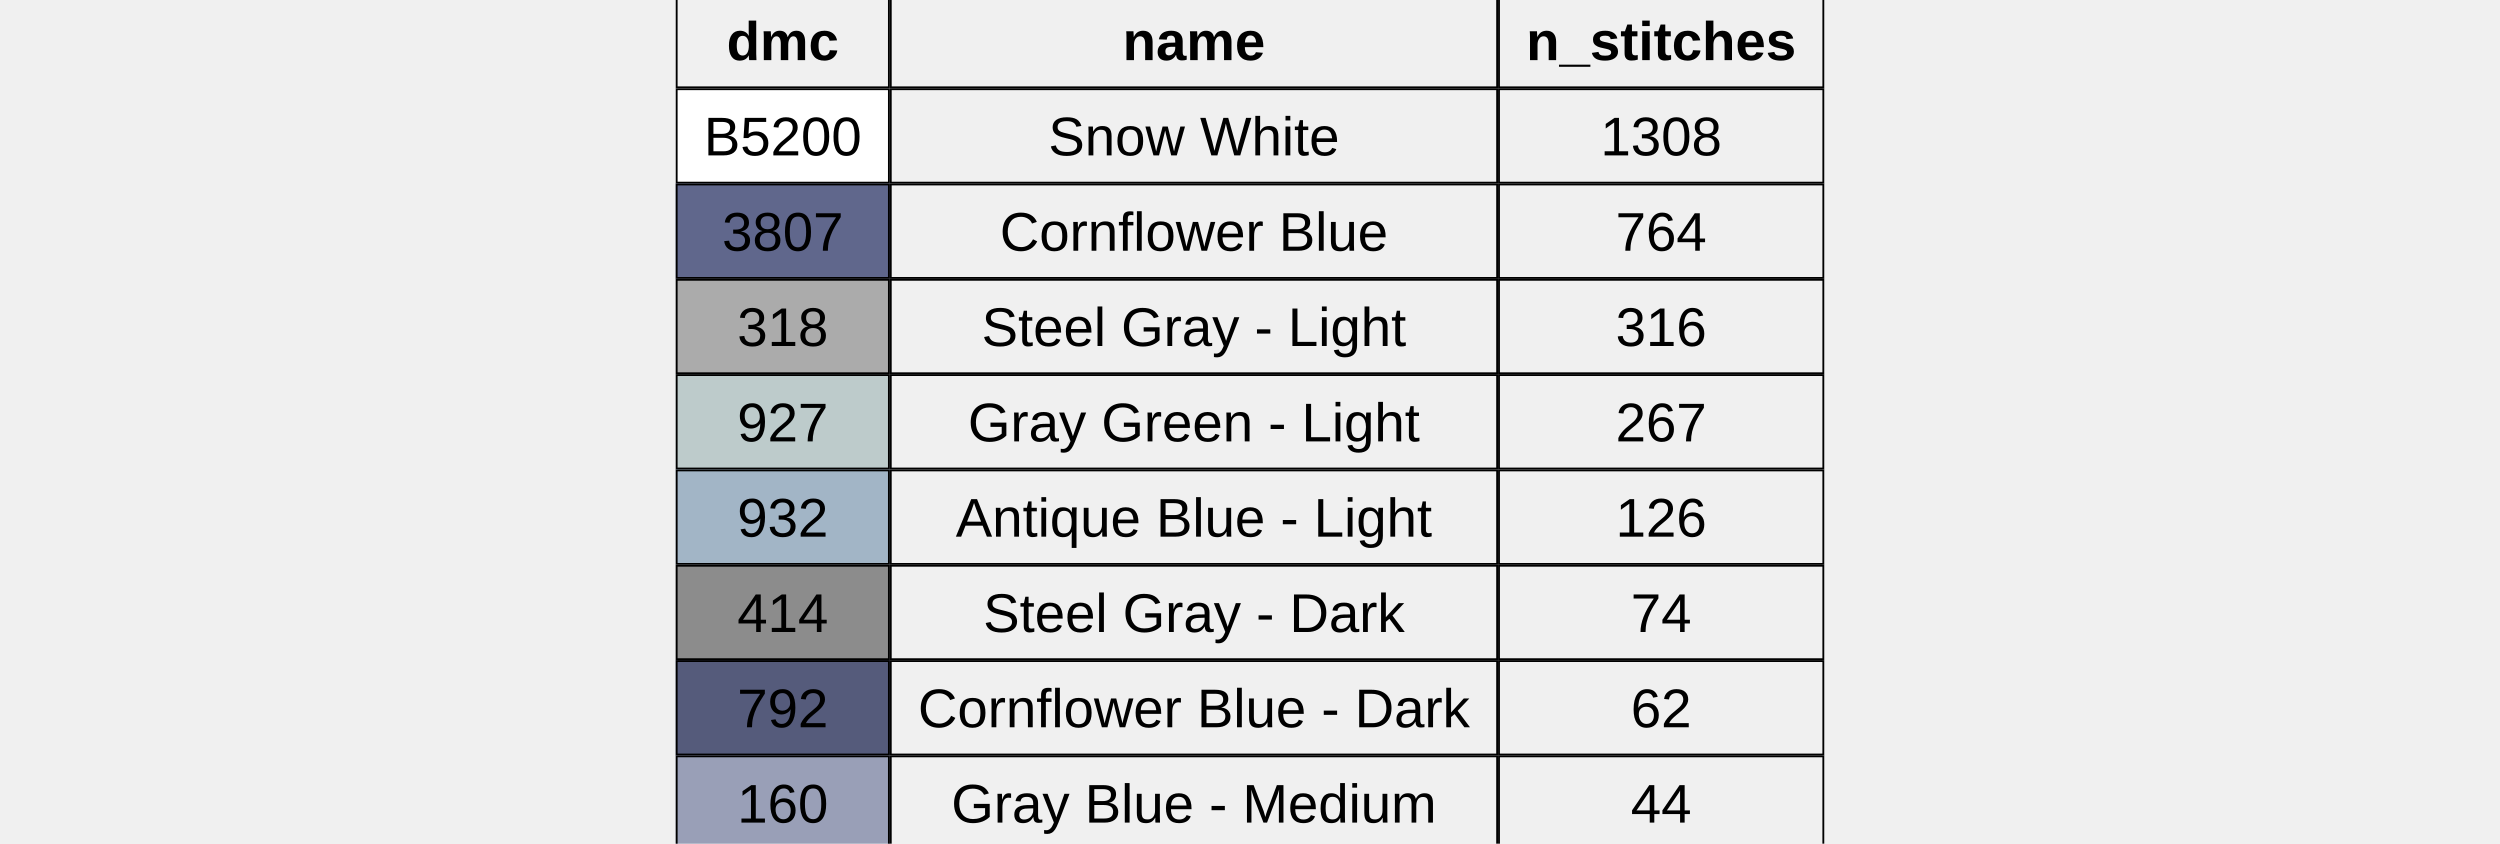
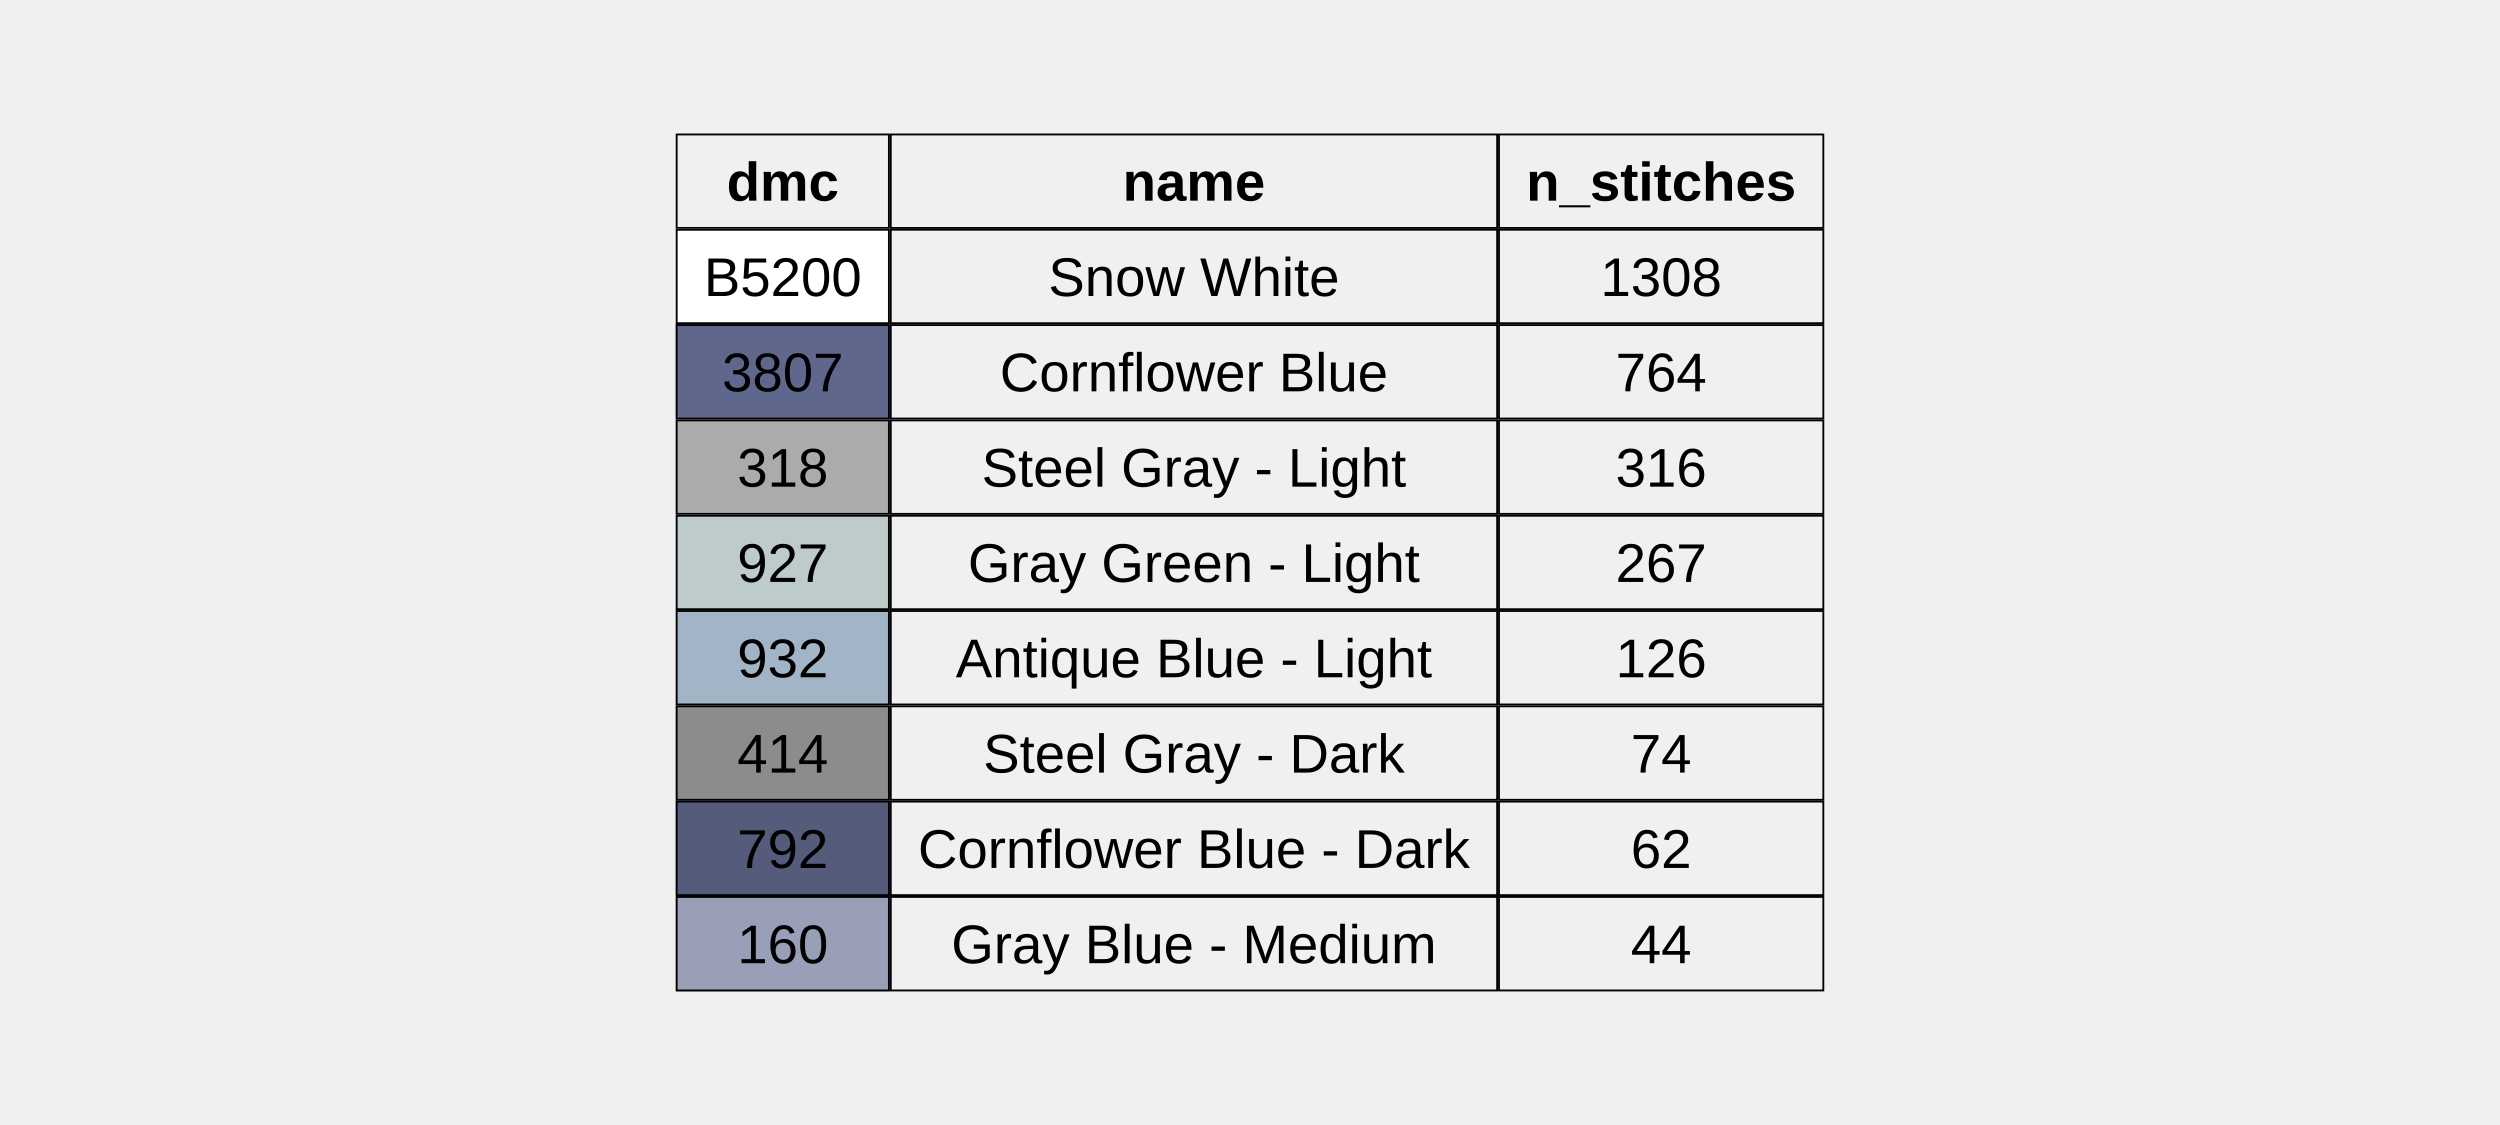
- <svg xmlns="http://www.w3.org/2000/svg" class="svglite" width="504.00pt" height="170.08pt" viewBox="0 0 504.00 170.08">
+ <svg xmlns="http://www.w3.org/2000/svg" class="svglite" width="504.00pt" height="226.77pt" viewBox="0 0 504.00 226.77">
  <defs>
    <style type="text/css">
    .svglite line, .svglite polyline, .svglite polygon, .svglite path, .svglite rect, .svglite circle {
      fill: none;
      stroke: #000000;
      stroke-linecap: round;
      stroke-linejoin: round;
      stroke-miterlimit: 10.00;
    }
    .svglite text {
      white-space: pre;
    }
  </style>
  </defs>
  <rect width="100%" height="100%" style="stroke: none; fill: none;" />
  <defs>
-     <clipPath id="cpMC4wMHw1MDQuMDB8MC4wMHwxNzAuMDg=">
-       <rect x="0.00" y="0.00" width="504.00" height="170.08" />
-     </clipPath>
-   </defs>
-   <g clip-path="url(#cpMC4wMHw1MDQuMDB8MC4wMHwxNzAuMDg=)">
- </g>
-   <defs>
-     <clipPath id="cpMTM2LjIzfDE3OS4zOXwwLjAwfDE3Ljc5">
-       <rect x="136.23" y="0.00" width="43.16" height="17.79" />
-     </clipPath>
-   </defs>
-   <g clip-path="url(#cpMTM2LjIzfDE3OS4zOXwwLjAwfDE3Ljc5)">
-     <rect x="136.23" y="-1.43" width="43.16" height="19.22" style="stroke-width: 0.75;" />
-   </g>
-   <g clip-path="url(#cpMC4wMHw1MDQuMDB8MC4wMHwxNzAuMDg=)">
- </g>
-   <defs>
-     <clipPath id="cpMTc5LjM5fDMwMi4wMXwwLjAwfDE3Ljc5">
-       <rect x="179.39" y="0.00" width="122.62" height="17.79" />
-     </clipPath>
-   </defs>
-   <g clip-path="url(#cpMTc5LjM5fDMwMi4wMXwwLjAwfDE3Ljc5)">
-     <rect x="179.39" y="-1.43" width="122.62" height="19.22" style="stroke-width: 0.75;" />
-   </g>
-   <g clip-path="url(#cpMC4wMHw1MDQuMDB8MC4wMHwxNzAuMDg=)">
- </g>
-   <defs>
-     <clipPath id="cpMzAyLjAxfDM2Ny43N3wwLjAwfDE3Ljc5">
-       <rect x="302.01" y="0.00" width="65.76" height="17.79" />
-     </clipPath>
-   </defs>
-   <g clip-path="url(#cpMzAyLjAxfDM2Ny43N3wwLjAwfDE3Ljc5)">
-     <rect x="302.01" y="-1.43" width="65.76" height="19.22" style="stroke-width: 0.75;" />
-   </g>
-   <g clip-path="url(#cpMC4wMHw1MDQuMDB8MC4wMHwxNzAuMDg=)">
- </g>
-   <defs>
-     <clipPath id="cpMTM2LjIzfDE3OS4zOXwxNy43OXwzNy4wMA==">
-       <rect x="136.23" y="17.79" width="43.16" height="19.22" />
-     </clipPath>
-   </defs>
-   <g clip-path="url(#cpMTM2LjIzfDE3OS4zOXwxNy43OXwzNy4wMA==)">
-     <rect x="136.23" y="17.79" width="43.16" height="19.22" style="stroke-width: 0.75; fill: #FFFFFF;" />
-   </g>
-   <g clip-path="url(#cpMC4wMHw1MDQuMDB8MC4wMHwxNzAuMDg=)">
- </g>
-   <defs>
-     <clipPath id="cpMTM2LjIzfDE3OS4zOXwzNy4wMHw1Ni4yMg==">
-       <rect x="136.23" y="37.00" width="43.16" height="19.22" />
-     </clipPath>
-   </defs>
-   <g clip-path="url(#cpMTM2LjIzfDE3OS4zOXwzNy4wMHw1Ni4yMg==)">
-     <rect x="136.23" y="37.00" width="43.16" height="19.22" style="stroke-width: 0.75; fill: #60678C;" />
-   </g>
-   <g clip-path="url(#cpMC4wMHw1MDQuMDB8MC4wMHwxNzAuMDg=)">
- </g>
-   <defs>
-     <clipPath id="cpMTM2LjIzfDE3OS4zOXw1Ni4yMnw3NS40Mw==">
-       <rect x="136.23" y="56.22" width="43.16" height="19.22" />
-     </clipPath>
-   </defs>
-   <g clip-path="url(#cpMTM2LjIzfDE3OS4zOXw1Ni4yMnw3NS40Mw==)">
-     <rect x="136.23" y="56.22" width="43.16" height="19.22" style="stroke-width: 0.75; fill: #ABABAB;" />
-   </g>
-   <g clip-path="url(#cpMC4wMHw1MDQuMDB8MC4wMHwxNzAuMDg=)">
- </g>
-   <defs>
-     <clipPath id="cpMTM2LjIzfDE3OS4zOXw3NS40M3w5NC42NQ==">
-       <rect x="136.23" y="75.43" width="43.16" height="19.22" />
-     </clipPath>
-   </defs>
-   <g clip-path="url(#cpMTM2LjIzfDE3OS4zOXw3NS40M3w5NC42NQ==)">
-     <rect x="136.23" y="75.43" width="43.16" height="19.22" style="stroke-width: 0.75; fill: #BDCBCB;" />
-   </g>
-   <g clip-path="url(#cpMC4wMHw1MDQuMDB8MC4wMHwxNzAuMDg=)">
- </g>
-   <defs>
-     <clipPath id="cpMTM2LjIzfDE3OS4zOXw5NC42NXwxMTMuODY=">
-       <rect x="136.23" y="94.65" width="43.16" height="19.22" />
-     </clipPath>
-   </defs>
-   <g clip-path="url(#cpMTM2LjIzfDE3OS4zOXw5NC42NXwxMTMuODY=)">
-     <rect x="136.23" y="94.65" width="43.16" height="19.22" style="stroke-width: 0.75; fill: #A2B5C6;" />
-   </g>
-   <g clip-path="url(#cpMC4wMHw1MDQuMDB8MC4wMHwxNzAuMDg=)">
- </g>
-   <defs>
-     <clipPath id="cpMTM2LjIzfDE3OS4zOXwxMTMuODZ8MTMzLjA4">
-       <rect x="136.23" y="113.86" width="43.16" height="19.22" />
-     </clipPath>
-   </defs>
-   <g clip-path="url(#cpMTM2LjIzfDE3OS4zOXwxMTMuODZ8MTMzLjA4)">
-     <rect x="136.23" y="113.86" width="43.16" height="19.22" style="stroke-width: 0.75; fill: #8C8C8C;" />
-   </g>
-   <g clip-path="url(#cpMC4wMHw1MDQuMDB8MC4wMHwxNzAuMDg=)">
- </g>
-   <defs>
-     <clipPath id="cpMTM2LjIzfDE3OS4zOXwxMzMuMDh8MTUyLjI5">
-       <rect x="136.23" y="133.08" width="43.16" height="19.22" />
-     </clipPath>
-   </defs>
-   <g clip-path="url(#cpMTM2LjIzfDE3OS4zOXwxMzMuMDh8MTUyLjI5)">
-     <rect x="136.23" y="133.08" width="43.16" height="19.22" style="stroke-width: 0.75; fill: #555B7B;" />
-   </g>
-   <g clip-path="url(#cpMC4wMHw1MDQuMDB8MC4wMHwxNzAuMDg=)">
- </g>
-   <defs>
-     <clipPath id="cpMTM2LjIzfDE3OS4zOXwxNTIuMjl8MTcwLjA4">
-       <rect x="136.23" y="152.29" width="43.16" height="17.79" />
-     </clipPath>
-   </defs>
-   <g clip-path="url(#cpMTM2LjIzfDE3OS4zOXwxNTIuMjl8MTcwLjA4)">
-     <rect x="136.23" y="152.29" width="43.16" height="19.22" style="stroke-width: 0.75; fill: #999FB7;" />
-   </g>
-   <g clip-path="url(#cpMC4wMHw1MDQuMDB8MC4wMHwxNzAuMDg=)">
- </g>
-   <defs>
-     <clipPath id="cpMTc5LjM5fDMwMi4wMXwxNy43OXwzNy4wMA==">
-       <rect x="179.39" y="17.79" width="122.62" height="19.22" />
-     </clipPath>
-   </defs>
-   <g clip-path="url(#cpMTc5LjM5fDMwMi4wMXwxNy43OXwzNy4wMA==)">
-     <rect x="179.39" y="17.79" width="122.62" height="19.22" style="stroke-width: 0.75;" />
-   </g>
-   <g clip-path="url(#cpMC4wMHw1MDQuMDB8MC4wMHwxNzAuMDg=)">
- </g>
-   <defs>
-     <clipPath id="cpMTc5LjM5fDMwMi4wMXwzNy4wMHw1Ni4yMg==">
-       <rect x="179.39" y="37.00" width="122.62" height="19.22" />
-     </clipPath>
-   </defs>
-   <g clip-path="url(#cpMTc5LjM5fDMwMi4wMXwzNy4wMHw1Ni4yMg==)">
-     <rect x="179.39" y="37.00" width="122.62" height="19.22" style="stroke-width: 0.75;" />
-   </g>
-   <g clip-path="url(#cpMC4wMHw1MDQuMDB8MC4wMHwxNzAuMDg=)">
- </g>
-   <defs>
-     <clipPath id="cpMTc5LjM5fDMwMi4wMXw1Ni4yMnw3NS40Mw==">
-       <rect x="179.39" y="56.22" width="122.62" height="19.22" />
-     </clipPath>
-   </defs>
-   <g clip-path="url(#cpMTc5LjM5fDMwMi4wMXw1Ni4yMnw3NS40Mw==)">
-     <rect x="179.39" y="56.22" width="122.62" height="19.22" style="stroke-width: 0.75;" />
-   </g>
-   <g clip-path="url(#cpMC4wMHw1MDQuMDB8MC4wMHwxNzAuMDg=)">
- </g>
-   <defs>
-     <clipPath id="cpMTc5LjM5fDMwMi4wMXw3NS40M3w5NC42NQ==">
-       <rect x="179.39" y="75.43" width="122.62" height="19.22" />
-     </clipPath>
-   </defs>
-   <g clip-path="url(#cpMTc5LjM5fDMwMi4wMXw3NS40M3w5NC42NQ==)">
-     <rect x="179.39" y="75.43" width="122.62" height="19.22" style="stroke-width: 0.75;" />
-   </g>
-   <g clip-path="url(#cpMC4wMHw1MDQuMDB8MC4wMHwxNzAuMDg=)">
- </g>
-   <defs>
-     <clipPath id="cpMTc5LjM5fDMwMi4wMXw5NC42NXwxMTMuODY=">
-       <rect x="179.39" y="94.65" width="122.62" height="19.22" />
-     </clipPath>
-   </defs>
-   <g clip-path="url(#cpMTc5LjM5fDMwMi4wMXw5NC42NXwxMTMuODY=)">
-     <rect x="179.39" y="94.65" width="122.62" height="19.22" style="stroke-width: 0.75;" />
-   </g>
-   <g clip-path="url(#cpMC4wMHw1MDQuMDB8MC4wMHwxNzAuMDg=)">
- </g>
-   <defs>
-     <clipPath id="cpMTc5LjM5fDMwMi4wMXwxMTMuODZ8MTMzLjA4">
-       <rect x="179.39" y="113.86" width="122.62" height="19.22" />
-     </clipPath>
-   </defs>
-   <g clip-path="url(#cpMTc5LjM5fDMwMi4wMXwxMTMuODZ8MTMzLjA4)">
-     <rect x="179.39" y="113.86" width="122.62" height="19.22" style="stroke-width: 0.75;" />
-   </g>
-   <g clip-path="url(#cpMC4wMHw1MDQuMDB8MC4wMHwxNzAuMDg=)">
- </g>
-   <defs>
-     <clipPath id="cpMTc5LjM5fDMwMi4wMXwxMzMuMDh8MTUyLjI5">
-       <rect x="179.39" y="133.08" width="122.62" height="19.22" />
-     </clipPath>
-   </defs>
-   <g clip-path="url(#cpMTc5LjM5fDMwMi4wMXwxMzMuMDh8MTUyLjI5)">
-     <rect x="179.39" y="133.08" width="122.62" height="19.22" style="stroke-width: 0.75;" />
-   </g>
-   <g clip-path="url(#cpMC4wMHw1MDQuMDB8MC4wMHwxNzAuMDg=)">
- </g>
-   <defs>
-     <clipPath id="cpMTc5LjM5fDMwMi4wMXwxNTIuMjl8MTcwLjA4">
-       <rect x="179.39" y="152.29" width="122.62" height="17.79" />
-     </clipPath>
-   </defs>
-   <g clip-path="url(#cpMTc5LjM5fDMwMi4wMXwxNTIuMjl8MTcwLjA4)">
-     <rect x="179.39" y="152.29" width="122.62" height="19.22" style="stroke-width: 0.75;" />
-   </g>
-   <g clip-path="url(#cpMC4wMHw1MDQuMDB8MC4wMHwxNzAuMDg=)">
- </g>
-   <defs>
-     <clipPath id="cpMzAyLjAxfDM2Ny43N3wxNy43OXwzNy4wMA==">
-       <rect x="302.01" y="17.79" width="65.76" height="19.22" />
-     </clipPath>
-   </defs>
-   <g clip-path="url(#cpMzAyLjAxfDM2Ny43N3wxNy43OXwzNy4wMA==)">
-     <rect x="302.01" y="17.79" width="65.76" height="19.22" style="stroke-width: 0.75;" />
-   </g>
-   <g clip-path="url(#cpMC4wMHw1MDQuMDB8MC4wMHwxNzAuMDg=)">
- </g>
-   <defs>
-     <clipPath id="cpMzAyLjAxfDM2Ny43N3wzNy4wMHw1Ni4yMg==">
-       <rect x="302.01" y="37.00" width="65.76" height="19.22" />
-     </clipPath>
-   </defs>
-   <g clip-path="url(#cpMzAyLjAxfDM2Ny43N3wzNy4wMHw1Ni4yMg==)">
-     <rect x="302.01" y="37.00" width="65.76" height="19.22" style="stroke-width: 0.75;" />
-   </g>
-   <g clip-path="url(#cpMC4wMHw1MDQuMDB8MC4wMHwxNzAuMDg=)">
- </g>
-   <defs>
-     <clipPath id="cpMzAyLjAxfDM2Ny43N3w1Ni4yMnw3NS40Mw==">
-       <rect x="302.01" y="56.22" width="65.76" height="19.22" />
-     </clipPath>
-   </defs>
-   <g clip-path="url(#cpMzAyLjAxfDM2Ny43N3w1Ni4yMnw3NS40Mw==)">
-     <rect x="302.01" y="56.22" width="65.76" height="19.22" style="stroke-width: 0.75;" />
-   </g>
-   <g clip-path="url(#cpMC4wMHw1MDQuMDB8MC4wMHwxNzAuMDg=)">
- </g>
-   <defs>
-     <clipPath id="cpMzAyLjAxfDM2Ny43N3w3NS40M3w5NC42NQ==">
-       <rect x="302.01" y="75.43" width="65.76" height="19.22" />
-     </clipPath>
-   </defs>
-   <g clip-path="url(#cpMzAyLjAxfDM2Ny43N3w3NS40M3w5NC42NQ==)">
-     <rect x="302.01" y="75.43" width="65.76" height="19.22" style="stroke-width: 0.75;" />
-   </g>
-   <g clip-path="url(#cpMC4wMHw1MDQuMDB8MC4wMHwxNzAuMDg=)">
- </g>
-   <defs>
-     <clipPath id="cpMzAyLjAxfDM2Ny43N3w5NC42NXwxMTMuODY=">
-       <rect x="302.01" y="94.65" width="65.76" height="19.22" />
-     </clipPath>
-   </defs>
-   <g clip-path="url(#cpMzAyLjAxfDM2Ny43N3w5NC42NXwxMTMuODY=)">
-     <rect x="302.01" y="94.65" width="65.76" height="19.22" style="stroke-width: 0.75;" />
-   </g>
-   <g clip-path="url(#cpMC4wMHw1MDQuMDB8MC4wMHwxNzAuMDg=)">
- </g>
-   <defs>
-     <clipPath id="cpMzAyLjAxfDM2Ny43N3wxMTMuODZ8MTMzLjA4">
-       <rect x="302.01" y="113.86" width="65.76" height="19.22" />
-     </clipPath>
-   </defs>
-   <g clip-path="url(#cpMzAyLjAxfDM2Ny43N3wxMTMuODZ8MTMzLjA4)">
-     <rect x="302.01" y="113.86" width="65.76" height="19.22" style="stroke-width: 0.75;" />
-   </g>
-   <g clip-path="url(#cpMC4wMHw1MDQuMDB8MC4wMHwxNzAuMDg=)">
- </g>
-   <defs>
-     <clipPath id="cpMzAyLjAxfDM2Ny43N3wxMzMuMDh8MTUyLjI5">
-       <rect x="302.01" y="133.08" width="65.76" height="19.22" />
-     </clipPath>
-   </defs>
-   <g clip-path="url(#cpMzAyLjAxfDM2Ny43N3wxMzMuMDh8MTUyLjI5)">
-     <rect x="302.01" y="133.08" width="65.76" height="19.22" style="stroke-width: 0.75;" />
-   </g>
-   <g clip-path="url(#cpMC4wMHw1MDQuMDB8MC4wMHwxNzAuMDg=)">
- </g>
-   <defs>
-     <clipPath id="cpMzAyLjAxfDM2Ny43N3wxNTIuMjl8MTcwLjA4">
-       <rect x="302.01" y="152.29" width="65.76" height="17.79" />
-     </clipPath>
-   </defs>
-   <g clip-path="url(#cpMzAyLjAxfDM2Ny43N3wxNTIuMjl8MTcwLjA4)">
-     <rect x="302.01" y="152.29" width="65.76" height="19.22" style="stroke-width: 0.75;" />
-   </g>
-   <g clip-path="url(#cpMC4wMHw1MDQuMDB8MC4wMHwxNzAuMDg=)">
- </g>
-   <g clip-path="url(#cpMTM2LjIzfDE3OS4zOXwwLjAwfDE3Ljc5)">
-     <text x="157.81" y="12.12" text-anchor="middle" style="font-size: 11.00px; font-weight: bold; font-family: &quot;Arial&quot;;" textLength="22.62px" lengthAdjust="spacingAndGlyphs">dmc</text>
-   </g>
-   <g clip-path="url(#cpMC4wMHw1MDQuMDB8MC4wMHwxNzAuMDg=)">
- </g>
-   <g clip-path="url(#cpMTM2LjIzfDE3OS4zOXwxNy43OXwzNy4wMA==)">
-     <text x="157.81" y="31.33" text-anchor="middle" style="font-size: 11.00px; font-family: &quot;Arial&quot;;" textLength="31.82px" lengthAdjust="spacingAndGlyphs">B5200</text>
-   </g>
-   <g clip-path="url(#cpMC4wMHw1MDQuMDB8MC4wMHwxNzAuMDg=)">
- </g>
-   <g clip-path="url(#cpMTc5LjM5fDMwMi4wMXwwLjAwfDE3Ljc5)">
-     <text x="240.70" y="12.12" text-anchor="middle" style="font-size: 11.00px; font-weight: bold; font-family: &quot;Arial&quot;;" textLength="28.74px" lengthAdjust="spacingAndGlyphs">name</text>
-   </g>
-   <g clip-path="url(#cpMC4wMHw1MDQuMDB8MC4wMHwxNzAuMDg=)">
- </g>
-   <g clip-path="url(#cpMTM2LjIzfDE3OS4zOXwzNy4wMHw1Ni4yMg==)">
-     <text x="157.81" y="50.55" text-anchor="middle" style="font-size: 11.00px; font-family: &quot;Arial&quot;;" textLength="24.48px" lengthAdjust="spacingAndGlyphs">3807</text>
-   </g>
-   <g clip-path="url(#cpMC4wMHw1MDQuMDB8MC4wMHwxNzAuMDg=)">
- </g>
-   <g clip-path="url(#cpMzAyLjAxfDM2Ny43N3wwLjAwfDE3Ljc5)">
-     <text x="334.89" y="12.12" text-anchor="middle" style="font-size: 11.00px; font-weight: bold; font-family: &quot;Arial&quot;;" textLength="54.42px" lengthAdjust="spacingAndGlyphs">n_stitches</text>
-   </g>
-   <g clip-path="url(#cpMC4wMHw1MDQuMDB8MC4wMHwxNzAuMDg=)">
- </g>
-   <g clip-path="url(#cpMTM2LjIzfDE3OS4zOXw1Ni4yMnw3NS40Mw==)">
-     <text x="157.81" y="69.76" text-anchor="middle" style="font-size: 11.00px; font-family: &quot;Arial&quot;;" textLength="18.36px" lengthAdjust="spacingAndGlyphs">318</text>
-   </g>
-   <g clip-path="url(#cpMC4wMHw1MDQuMDB8MC4wMHwxNzAuMDg=)">
- </g>
-   <g clip-path="url(#cpMTM2LjIzfDE3OS4zOXw3NS40M3w5NC42NQ==)">
-     <text x="157.81" y="88.98" text-anchor="middle" style="font-size: 11.00px; font-family: &quot;Arial&quot;;" textLength="18.36px" lengthAdjust="spacingAndGlyphs">927</text>
-   </g>
-   <g clip-path="url(#cpMC4wMHw1MDQuMDB8MC4wMHwxNzAuMDg=)">
- </g>
-   <g clip-path="url(#cpMTM2LjIzfDE3OS4zOXw5NC42NXwxMTMuODY=)">
-     <text x="157.81" y="108.19" text-anchor="middle" style="font-size: 11.00px; font-family: &quot;Arial&quot;;" textLength="18.36px" lengthAdjust="spacingAndGlyphs">932</text>
-   </g>
-   <g clip-path="url(#cpMC4wMHw1MDQuMDB8MC4wMHwxNzAuMDg=)">
- </g>
-   <g clip-path="url(#cpMTM2LjIzfDE3OS4zOXwxMTMuODZ8MTMzLjA4)">
-     <text x="157.81" y="127.41" text-anchor="middle" style="font-size: 11.00px; font-family: &quot;Arial&quot;;" textLength="18.36px" lengthAdjust="spacingAndGlyphs">414</text>
-   </g>
-   <g clip-path="url(#cpMC4wMHw1MDQuMDB8MC4wMHwxNzAuMDg=)">
- </g>
-   <g clip-path="url(#cpMTM2LjIzfDE3OS4zOXwxMzMuMDh8MTUyLjI5)">
-     <text x="157.81" y="146.62" text-anchor="middle" style="font-size: 11.00px; font-family: &quot;Arial&quot;;" textLength="18.36px" lengthAdjust="spacingAndGlyphs">792</text>
-   </g>
-   <g clip-path="url(#cpMC4wMHw1MDQuMDB8MC4wMHwxNzAuMDg=)">
- </g>
-   <g clip-path="url(#cpMTM2LjIzfDE3OS4zOXwxNTIuMjl8MTcwLjA4)">
-     <text x="157.81" y="165.84" text-anchor="middle" style="font-size: 11.00px; font-family: &quot;Arial&quot;;" textLength="18.36px" lengthAdjust="spacingAndGlyphs">160</text>
-   </g>
-   <g clip-path="url(#cpMC4wMHw1MDQuMDB8MC4wMHwxNzAuMDg=)">
- </g>
-   <g clip-path="url(#cpMTc5LjM5fDMwMi4wMXwxNy43OXwzNy4wMA==)">
-     <text x="240.70" y="31.33" text-anchor="middle" style="font-size: 11.00px; font-family: &quot;Arial&quot;;" textLength="58.70px" lengthAdjust="spacingAndGlyphs">Snow White</text>
-   </g>
-   <g clip-path="url(#cpMC4wMHw1MDQuMDB8MC4wMHwxNzAuMDg=)">
- </g>
-   <g clip-path="url(#cpMTc5LjM5fDMwMi4wMXwzNy4wMHw1Ni4yMg==)">
-     <text x="240.70" y="50.55" text-anchor="middle" style="font-size: 11.00px; font-family: &quot;Arial&quot;;" textLength="78.27px" lengthAdjust="spacingAndGlyphs">Cornflower Blue</text>
-   </g>
-   <g clip-path="url(#cpMC4wMHw1MDQuMDB8MC4wMHwxNzAuMDg=)">
- </g>
-   <g clip-path="url(#cpMTc5LjM5fDMwMi4wMXw1Ni4yMnw3NS40Mw==)">
-     <text x="240.70" y="69.76" text-anchor="middle" style="font-size: 11.00px; font-family: &quot;Arial&quot;;" textLength="85.63px" lengthAdjust="spacingAndGlyphs">Steel Gray - Light</text>
-   </g>
-   <g clip-path="url(#cpMC4wMHw1MDQuMDB8MC4wMHwxNzAuMDg=)">
- </g>
-   <g clip-path="url(#cpMTc5LjM5fDMwMi4wMXw3NS40M3w5NC42NQ==)">
-     <text x="240.70" y="88.98" text-anchor="middle" style="font-size: 11.00px; font-family: &quot;Arial&quot;;" textLength="91.14px" lengthAdjust="spacingAndGlyphs">Gray Green - Light</text>
-   </g>
-   <g clip-path="url(#cpMC4wMHw1MDQuMDB8MC4wMHwxNzAuMDg=)">
- </g>
-   <g clip-path="url(#cpMTc5LjM5fDMwMi4wMXw5NC42NXwxMTMuODY=)">
-     <text x="240.70" y="108.19" text-anchor="middle" style="font-size: 11.00px; font-family: &quot;Arial&quot;;" textLength="96.04px" lengthAdjust="spacingAndGlyphs">Antique Blue - Light</text>
-   </g>
-   <g clip-path="url(#cpMC4wMHw1MDQuMDB8MC4wMHwxNzAuMDg=)">
- </g>
-   <g clip-path="url(#cpMTc5LjM5fDMwMi4wMXwxMTMuODZ8MTMzLjA4)">
-     <text x="240.70" y="127.41" text-anchor="middle" style="font-size: 11.00px; font-family: &quot;Arial&quot;;" textLength="85.00px" lengthAdjust="spacingAndGlyphs">Steel Gray - Dark</text>
-   </g>
-   <g clip-path="url(#cpMC4wMHw1MDQuMDB8MC4wMHwxNzAuMDg=)">
- </g>
-   <g clip-path="url(#cpMTc5LjM5fDMwMi4wMXwxMzMuMDh8MTUyLjI5)">
-     <text x="240.70" y="146.62" text-anchor="middle" style="font-size: 11.00px; font-family: &quot;Arial&quot;;" textLength="111.28px" lengthAdjust="spacingAndGlyphs">Cornflower Blue - Dark</text>
-   </g>
-   <g clip-path="url(#cpMC4wMHw1MDQuMDB8MC4wMHwxNzAuMDg=)">
- </g>
-   <g clip-path="url(#cpMTc5LjM5fDMwMi4wMXwxNTIuMjl8MTcwLjA4)">
-     <text x="240.70" y="165.84" text-anchor="middle" style="font-size: 11.00px; font-family: &quot;Arial&quot;;" textLength="97.84px" lengthAdjust="spacingAndGlyphs">Gray Blue - Medium</text>
-   </g>
-   <g clip-path="url(#cpMC4wMHw1MDQuMDB8MC4wMHwxNzAuMDg=)">
- </g>
-   <g clip-path="url(#cpMzAyLjAxfDM2Ny43N3wxNy43OXwzNy4wMA==)">
-     <text x="334.89" y="31.33" text-anchor="middle" style="font-size: 11.00px; font-family: &quot;Arial&quot;;" textLength="24.48px" lengthAdjust="spacingAndGlyphs">1308</text>
-   </g>
-   <g clip-path="url(#cpMC4wMHw1MDQuMDB8MC4wMHwxNzAuMDg=)">
- </g>
-   <g clip-path="url(#cpMzAyLjAxfDM2Ny43N3wzNy4wMHw1Ni4yMg==)">
-     <text x="334.89" y="50.55" text-anchor="middle" style="font-size: 11.00px; font-family: &quot;Arial&quot;;" textLength="21.42px" lengthAdjust="spacingAndGlyphs"> 764</text>
-   </g>
-   <g clip-path="url(#cpMC4wMHw1MDQuMDB8MC4wMHwxNzAuMDg=)">
- </g>
-   <g clip-path="url(#cpMzAyLjAxfDM2Ny43N3w1Ni4yMnw3NS40Mw==)">
-     <text x="334.89" y="69.76" text-anchor="middle" style="font-size: 11.00px; font-family: &quot;Arial&quot;;" textLength="21.42px" lengthAdjust="spacingAndGlyphs"> 316</text>
-   </g>
-   <g clip-path="url(#cpMC4wMHw1MDQuMDB8MC4wMHwxNzAuMDg=)">
- </g>
-   <g clip-path="url(#cpMzAyLjAxfDM2Ny43N3w3NS40M3w5NC42NQ==)">
-     <text x="334.89" y="88.98" text-anchor="middle" style="font-size: 11.00px; font-family: &quot;Arial&quot;;" textLength="21.42px" lengthAdjust="spacingAndGlyphs"> 267</text>
-   </g>
-   <g clip-path="url(#cpMC4wMHw1MDQuMDB8MC4wMHwxNzAuMDg=)">
- </g>
-   <g clip-path="url(#cpMzAyLjAxfDM2Ny43N3w5NC42NXwxMTMuODY=)">
-     <text x="334.89" y="108.19" text-anchor="middle" style="font-size: 11.00px; font-family: &quot;Arial&quot;;" textLength="21.42px" lengthAdjust="spacingAndGlyphs"> 126</text>
-   </g>
-   <g clip-path="url(#cpMC4wMHw1MDQuMDB8MC4wMHwxNzAuMDg=)">
- </g>
-   <g clip-path="url(#cpMzAyLjAxfDM2Ny43N3wxMTMuODZ8MTMzLjA4)">
-     <text x="334.89" y="127.41" text-anchor="middle" style="font-size: 11.00px; font-family: &quot;Arial&quot;;" textLength="18.36px" lengthAdjust="spacingAndGlyphs">  74</text>
-   </g>
-   <g clip-path="url(#cpMC4wMHw1MDQuMDB8MC4wMHwxNzAuMDg=)">
- </g>
-   <g clip-path="url(#cpMzAyLjAxfDM2Ny43N3wxMzMuMDh8MTUyLjI5)">
-     <text x="334.89" y="146.62" text-anchor="middle" style="font-size: 11.00px; font-family: &quot;Arial&quot;;" textLength="18.36px" lengthAdjust="spacingAndGlyphs">  62</text>
-   </g>
-   <g clip-path="url(#cpMC4wMHw1MDQuMDB8MC4wMHwxNzAuMDg=)">
- </g>
-   <g clip-path="url(#cpMzAyLjAxfDM2Ny43N3wxNTIuMjl8MTcwLjA4)">
-     <text x="334.89" y="165.84" text-anchor="middle" style="font-size: 11.00px; font-family: &quot;Arial&quot;;" textLength="18.36px" lengthAdjust="spacingAndGlyphs">  44</text>
-   </g>
-   <g clip-path="url(#cpMC4wMHw1MDQuMDB8MC4wMHwxNzAuMDg=)">
+     <clipPath id="cpMC4wMHw1MDQuMDB8MC4wMHwyMjYuNzc=">
+       <rect x="0.00" y="0.00" width="504.00" height="226.77" />
+     </clipPath>
+   </defs>
+   <g clip-path="url(#cpMC4wMHw1MDQuMDB8MC4wMHwyMjYuNzc=)">
+ </g>
+   <defs>
+     <clipPath id="cpMTM2LjIzfDE3OS4zOXwyNi45Mnw0Ni4xMw==">
+       <rect x="136.23" y="26.92" width="43.16" height="19.22" />
+     </clipPath>
+   </defs>
+   <g clip-path="url(#cpMTM2LjIzfDE3OS4zOXwyNi45Mnw0Ni4xMw==)">
+     <rect x="136.23" y="26.92" width="43.16" height="19.22" style="stroke-width: 0.75;" />
+   </g>
+   <g clip-path="url(#cpMC4wMHw1MDQuMDB8MC4wMHwyMjYuNzc=)">
+ </g>
+   <defs>
+     <clipPath id="cpMTc5LjM5fDMwMi4wMXwyNi45Mnw0Ni4xMw==">
+       <rect x="179.39" y="26.92" width="122.62" height="19.22" />
+     </clipPath>
+   </defs>
+   <g clip-path="url(#cpMTc5LjM5fDMwMi4wMXwyNi45Mnw0Ni4xMw==)">
+     <rect x="179.39" y="26.92" width="122.62" height="19.22" style="stroke-width: 0.75;" />
+   </g>
+   <g clip-path="url(#cpMC4wMHw1MDQuMDB8MC4wMHwyMjYuNzc=)">
+ </g>
+   <defs>
+     <clipPath id="cpMzAyLjAxfDM2Ny43N3wyNi45Mnw0Ni4xMw==">
+       <rect x="302.01" y="26.92" width="65.76" height="19.22" />
+     </clipPath>
+   </defs>
+   <g clip-path="url(#cpMzAyLjAxfDM2Ny43N3wyNi45Mnw0Ni4xMw==)">
+     <rect x="302.01" y="26.92" width="65.76" height="19.22" style="stroke-width: 0.75;" />
+   </g>
+   <g clip-path="url(#cpMC4wMHw1MDQuMDB8MC4wMHwyMjYuNzc=)">
+ </g>
+   <defs>
+     <clipPath id="cpMTM2LjIzfDE3OS4zOXw0Ni4xM3w2NS4zNQ==">
+       <rect x="136.23" y="46.13" width="43.16" height="19.22" />
+     </clipPath>
+   </defs>
+   <g clip-path="url(#cpMTM2LjIzfDE3OS4zOXw0Ni4xM3w2NS4zNQ==)">
+     <rect x="136.23" y="46.13" width="43.16" height="19.22" style="stroke-width: 0.75; fill: #FFFFFF;" />
+   </g>
+   <g clip-path="url(#cpMC4wMHw1MDQuMDB8MC4wMHwyMjYuNzc=)">
+ </g>
+   <defs>
+     <clipPath id="cpMTM2LjIzfDE3OS4zOXw2NS4zNXw4NC41Ng==">
+       <rect x="136.23" y="65.35" width="43.16" height="19.22" />
+     </clipPath>
+   </defs>
+   <g clip-path="url(#cpMTM2LjIzfDE3OS4zOXw2NS4zNXw4NC41Ng==)">
+     <rect x="136.23" y="65.35" width="43.16" height="19.22" style="stroke-width: 0.75; fill: #60678C;" />
+   </g>
+   <g clip-path="url(#cpMC4wMHw1MDQuMDB8MC4wMHwyMjYuNzc=)">
+ </g>
+   <defs>
+     <clipPath id="cpMTM2LjIzfDE3OS4zOXw4NC41NnwxMDMuNzg=">
+       <rect x="136.23" y="84.56" width="43.16" height="19.22" />
+     </clipPath>
+   </defs>
+   <g clip-path="url(#cpMTM2LjIzfDE3OS4zOXw4NC41NnwxMDMuNzg=)">
+     <rect x="136.23" y="84.56" width="43.16" height="19.22" style="stroke-width: 0.75; fill: #ABABAB;" />
+   </g>
+   <g clip-path="url(#cpMC4wMHw1MDQuMDB8MC4wMHwyMjYuNzc=)">
+ </g>
+   <defs>
+     <clipPath id="cpMTM2LjIzfDE3OS4zOXwxMDMuNzh8MTIyLjk5">
+       <rect x="136.23" y="103.78" width="43.16" height="19.22" />
+     </clipPath>
+   </defs>
+   <g clip-path="url(#cpMTM2LjIzfDE3OS4zOXwxMDMuNzh8MTIyLjk5)">
+     <rect x="136.23" y="103.78" width="43.16" height="19.22" style="stroke-width: 0.75; fill: #BDCBCB;" />
+   </g>
+   <g clip-path="url(#cpMC4wMHw1MDQuMDB8MC4wMHwyMjYuNzc=)">
+ </g>
+   <defs>
+     <clipPath id="cpMTM2LjIzfDE3OS4zOXwxMjIuOTl8MTQyLjIx">
+       <rect x="136.23" y="122.99" width="43.16" height="19.22" />
+     </clipPath>
+   </defs>
+   <g clip-path="url(#cpMTM2LjIzfDE3OS4zOXwxMjIuOTl8MTQyLjIx)">
+     <rect x="136.23" y="122.99" width="43.16" height="19.22" style="stroke-width: 0.75; fill: #A2B5C6;" />
+   </g>
+   <g clip-path="url(#cpMC4wMHw1MDQuMDB8MC4wMHwyMjYuNzc=)">
+ </g>
+   <defs>
+     <clipPath id="cpMTM2LjIzfDE3OS4zOXwxNDIuMjF8MTYxLjQy">
+       <rect x="136.23" y="142.21" width="43.16" height="19.22" />
+     </clipPath>
+   </defs>
+   <g clip-path="url(#cpMTM2LjIzfDE3OS4zOXwxNDIuMjF8MTYxLjQy)">
+     <rect x="136.23" y="142.21" width="43.16" height="19.22" style="stroke-width: 0.75; fill: #8C8C8C;" />
+   </g>
+   <g clip-path="url(#cpMC4wMHw1MDQuMDB8MC4wMHwyMjYuNzc=)">
+ </g>
+   <defs>
+     <clipPath id="cpMTM2LjIzfDE3OS4zOXwxNjEuNDJ8MTgwLjY0">
+       <rect x="136.23" y="161.42" width="43.16" height="19.22" />
+     </clipPath>
+   </defs>
+   <g clip-path="url(#cpMTM2LjIzfDE3OS4zOXwxNjEuNDJ8MTgwLjY0)">
+     <rect x="136.23" y="161.42" width="43.16" height="19.22" style="stroke-width: 0.75; fill: #555B7B;" />
+   </g>
+   <g clip-path="url(#cpMC4wMHw1MDQuMDB8MC4wMHwyMjYuNzc=)">
+ </g>
+   <defs>
+     <clipPath id="cpMTM2LjIzfDE3OS4zOXwxODAuNjR8MTk5Ljg2">
+       <rect x="136.23" y="180.64" width="43.16" height="19.22" />
+     </clipPath>
+   </defs>
+   <g clip-path="url(#cpMTM2LjIzfDE3OS4zOXwxODAuNjR8MTk5Ljg2)">
+     <rect x="136.23" y="180.64" width="43.16" height="19.22" style="stroke-width: 0.75; fill: #999FB7;" />
+   </g>
+   <g clip-path="url(#cpMC4wMHw1MDQuMDB8MC4wMHwyMjYuNzc=)">
+ </g>
+   <defs>
+     <clipPath id="cpMTc5LjM5fDMwMi4wMXw0Ni4xM3w2NS4zNQ==">
+       <rect x="179.39" y="46.13" width="122.62" height="19.22" />
+     </clipPath>
+   </defs>
+   <g clip-path="url(#cpMTc5LjM5fDMwMi4wMXw0Ni4xM3w2NS4zNQ==)">
+     <rect x="179.39" y="46.13" width="122.62" height="19.22" style="stroke-width: 0.75;" />
+   </g>
+   <g clip-path="url(#cpMC4wMHw1MDQuMDB8MC4wMHwyMjYuNzc=)">
+ </g>
+   <defs>
+     <clipPath id="cpMTc5LjM5fDMwMi4wMXw2NS4zNXw4NC41Ng==">
+       <rect x="179.39" y="65.35" width="122.62" height="19.22" />
+     </clipPath>
+   </defs>
+   <g clip-path="url(#cpMTc5LjM5fDMwMi4wMXw2NS4zNXw4NC41Ng==)">
+     <rect x="179.39" y="65.35" width="122.62" height="19.22" style="stroke-width: 0.75;" />
+   </g>
+   <g clip-path="url(#cpMC4wMHw1MDQuMDB8MC4wMHwyMjYuNzc=)">
+ </g>
+   <defs>
+     <clipPath id="cpMTc5LjM5fDMwMi4wMXw4NC41NnwxMDMuNzg=">
+       <rect x="179.39" y="84.56" width="122.62" height="19.22" />
+     </clipPath>
+   </defs>
+   <g clip-path="url(#cpMTc5LjM5fDMwMi4wMXw4NC41NnwxMDMuNzg=)">
+     <rect x="179.39" y="84.56" width="122.62" height="19.22" style="stroke-width: 0.75;" />
+   </g>
+   <g clip-path="url(#cpMC4wMHw1MDQuMDB8MC4wMHwyMjYuNzc=)">
+ </g>
+   <defs>
+     <clipPath id="cpMTc5LjM5fDMwMi4wMXwxMDMuNzh8MTIyLjk5">
+       <rect x="179.39" y="103.78" width="122.62" height="19.22" />
+     </clipPath>
+   </defs>
+   <g clip-path="url(#cpMTc5LjM5fDMwMi4wMXwxMDMuNzh8MTIyLjk5)">
+     <rect x="179.39" y="103.78" width="122.62" height="19.22" style="stroke-width: 0.75;" />
+   </g>
+   <g clip-path="url(#cpMC4wMHw1MDQuMDB8MC4wMHwyMjYuNzc=)">
+ </g>
+   <defs>
+     <clipPath id="cpMTc5LjM5fDMwMi4wMXwxMjIuOTl8MTQyLjIx">
+       <rect x="179.39" y="122.99" width="122.62" height="19.22" />
+     </clipPath>
+   </defs>
+   <g clip-path="url(#cpMTc5LjM5fDMwMi4wMXwxMjIuOTl8MTQyLjIx)">
+     <rect x="179.39" y="122.99" width="122.62" height="19.22" style="stroke-width: 0.75;" />
+   </g>
+   <g clip-path="url(#cpMC4wMHw1MDQuMDB8MC4wMHwyMjYuNzc=)">
+ </g>
+   <defs>
+     <clipPath id="cpMTc5LjM5fDMwMi4wMXwxNDIuMjF8MTYxLjQy">
+       <rect x="179.39" y="142.21" width="122.62" height="19.22" />
+     </clipPath>
+   </defs>
+   <g clip-path="url(#cpMTc5LjM5fDMwMi4wMXwxNDIuMjF8MTYxLjQy)">
+     <rect x="179.39" y="142.21" width="122.62" height="19.22" style="stroke-width: 0.75;" />
+   </g>
+   <g clip-path="url(#cpMC4wMHw1MDQuMDB8MC4wMHwyMjYuNzc=)">
+ </g>
+   <defs>
+     <clipPath id="cpMTc5LjM5fDMwMi4wMXwxNjEuNDJ8MTgwLjY0">
+       <rect x="179.39" y="161.42" width="122.62" height="19.22" />
+     </clipPath>
+   </defs>
+   <g clip-path="url(#cpMTc5LjM5fDMwMi4wMXwxNjEuNDJ8MTgwLjY0)">
+     <rect x="179.39" y="161.42" width="122.62" height="19.22" style="stroke-width: 0.75;" />
+   </g>
+   <g clip-path="url(#cpMC4wMHw1MDQuMDB8MC4wMHwyMjYuNzc=)">
+ </g>
+   <defs>
+     <clipPath id="cpMTc5LjM5fDMwMi4wMXwxODAuNjR8MTk5Ljg2">
+       <rect x="179.39" y="180.64" width="122.62" height="19.22" />
+     </clipPath>
+   </defs>
+   <g clip-path="url(#cpMTc5LjM5fDMwMi4wMXwxODAuNjR8MTk5Ljg2)">
+     <rect x="179.39" y="180.64" width="122.62" height="19.22" style="stroke-width: 0.75;" />
+   </g>
+   <g clip-path="url(#cpMC4wMHw1MDQuMDB8MC4wMHwyMjYuNzc=)">
+ </g>
+   <defs>
+     <clipPath id="cpMzAyLjAxfDM2Ny43N3w0Ni4xM3w2NS4zNQ==">
+       <rect x="302.01" y="46.13" width="65.76" height="19.22" />
+     </clipPath>
+   </defs>
+   <g clip-path="url(#cpMzAyLjAxfDM2Ny43N3w0Ni4xM3w2NS4zNQ==)">
+     <rect x="302.01" y="46.13" width="65.76" height="19.22" style="stroke-width: 0.75;" />
+   </g>
+   <g clip-path="url(#cpMC4wMHw1MDQuMDB8MC4wMHwyMjYuNzc=)">
+ </g>
+   <defs>
+     <clipPath id="cpMzAyLjAxfDM2Ny43N3w2NS4zNXw4NC41Ng==">
+       <rect x="302.01" y="65.35" width="65.76" height="19.22" />
+     </clipPath>
+   </defs>
+   <g clip-path="url(#cpMzAyLjAxfDM2Ny43N3w2NS4zNXw4NC41Ng==)">
+     <rect x="302.01" y="65.35" width="65.76" height="19.22" style="stroke-width: 0.75;" />
+   </g>
+   <g clip-path="url(#cpMC4wMHw1MDQuMDB8MC4wMHwyMjYuNzc=)">
+ </g>
+   <defs>
+     <clipPath id="cpMzAyLjAxfDM2Ny43N3w4NC41NnwxMDMuNzg=">
+       <rect x="302.01" y="84.56" width="65.76" height="19.22" />
+     </clipPath>
+   </defs>
+   <g clip-path="url(#cpMzAyLjAxfDM2Ny43N3w4NC41NnwxMDMuNzg=)">
+     <rect x="302.01" y="84.56" width="65.76" height="19.22" style="stroke-width: 0.75;" />
+   </g>
+   <g clip-path="url(#cpMC4wMHw1MDQuMDB8MC4wMHwyMjYuNzc=)">
+ </g>
+   <defs>
+     <clipPath id="cpMzAyLjAxfDM2Ny43N3wxMDMuNzh8MTIyLjk5">
+       <rect x="302.01" y="103.78" width="65.76" height="19.22" />
+     </clipPath>
+   </defs>
+   <g clip-path="url(#cpMzAyLjAxfDM2Ny43N3wxMDMuNzh8MTIyLjk5)">
+     <rect x="302.01" y="103.78" width="65.76" height="19.22" style="stroke-width: 0.75;" />
+   </g>
+   <g clip-path="url(#cpMC4wMHw1MDQuMDB8MC4wMHwyMjYuNzc=)">
+ </g>
+   <defs>
+     <clipPath id="cpMzAyLjAxfDM2Ny43N3wxMjIuOTl8MTQyLjIx">
+       <rect x="302.01" y="122.99" width="65.76" height="19.22" />
+     </clipPath>
+   </defs>
+   <g clip-path="url(#cpMzAyLjAxfDM2Ny43N3wxMjIuOTl8MTQyLjIx)">
+     <rect x="302.01" y="122.99" width="65.76" height="19.22" style="stroke-width: 0.75;" />
+   </g>
+   <g clip-path="url(#cpMC4wMHw1MDQuMDB8MC4wMHwyMjYuNzc=)">
+ </g>
+   <defs>
+     <clipPath id="cpMzAyLjAxfDM2Ny43N3wxNDIuMjF8MTYxLjQy">
+       <rect x="302.01" y="142.21" width="65.76" height="19.22" />
+     </clipPath>
+   </defs>
+   <g clip-path="url(#cpMzAyLjAxfDM2Ny43N3wxNDIuMjF8MTYxLjQy)">
+     <rect x="302.01" y="142.21" width="65.76" height="19.22" style="stroke-width: 0.75;" />
+   </g>
+   <g clip-path="url(#cpMC4wMHw1MDQuMDB8MC4wMHwyMjYuNzc=)">
+ </g>
+   <defs>
+     <clipPath id="cpMzAyLjAxfDM2Ny43N3wxNjEuNDJ8MTgwLjY0">
+       <rect x="302.01" y="161.42" width="65.76" height="19.22" />
+     </clipPath>
+   </defs>
+   <g clip-path="url(#cpMzAyLjAxfDM2Ny43N3wxNjEuNDJ8MTgwLjY0)">
+     <rect x="302.01" y="161.42" width="65.76" height="19.22" style="stroke-width: 0.75;" />
+   </g>
+   <g clip-path="url(#cpMC4wMHw1MDQuMDB8MC4wMHwyMjYuNzc=)">
+ </g>
+   <defs>
+     <clipPath id="cpMzAyLjAxfDM2Ny43N3wxODAuNjR8MTk5Ljg2">
+       <rect x="302.01" y="180.64" width="65.76" height="19.22" />
+     </clipPath>
+   </defs>
+   <g clip-path="url(#cpMzAyLjAxfDM2Ny43N3wxODAuNjR8MTk5Ljg2)">
+     <rect x="302.01" y="180.64" width="65.76" height="19.22" style="stroke-width: 0.75;" />
+   </g>
+   <g clip-path="url(#cpMC4wMHw1MDQuMDB8MC4wMHwyMjYuNzc=)">
+ </g>
+   <g clip-path="url(#cpMTM2LjIzfDE3OS4zOXwyNi45Mnw0Ni4xMw==)">
+     <text x="157.81" y="40.46" text-anchor="middle" style="font-size: 11.00px; font-weight: bold; font-family: &quot;Arial&quot;;" textLength="22.62px" lengthAdjust="spacingAndGlyphs">dmc</text>
+   </g>
+   <g clip-path="url(#cpMC4wMHw1MDQuMDB8MC4wMHwyMjYuNzc=)">
+ </g>
+   <g clip-path="url(#cpMTM2LjIzfDE3OS4zOXw0Ni4xM3w2NS4zNQ==)">
+     <text x="157.81" y="59.68" text-anchor="middle" style="font-size: 11.00px; font-family: &quot;Arial&quot;;" textLength="31.82px" lengthAdjust="spacingAndGlyphs">B5200</text>
+   </g>
+   <g clip-path="url(#cpMC4wMHw1MDQuMDB8MC4wMHwyMjYuNzc=)">
+ </g>
+   <g clip-path="url(#cpMTc5LjM5fDMwMi4wMXwyNi45Mnw0Ni4xMw==)">
+     <text x="240.70" y="40.46" text-anchor="middle" style="font-size: 11.00px; font-weight: bold; font-family: &quot;Arial&quot;;" textLength="28.74px" lengthAdjust="spacingAndGlyphs">name</text>
+   </g>
+   <g clip-path="url(#cpMC4wMHw1MDQuMDB8MC4wMHwyMjYuNzc=)">
+ </g>
+   <g clip-path="url(#cpMTM2LjIzfDE3OS4zOXw2NS4zNXw4NC41Ng==)">
+     <text x="157.81" y="78.89" text-anchor="middle" style="font-size: 11.00px; font-family: &quot;Arial&quot;;" textLength="24.48px" lengthAdjust="spacingAndGlyphs">3807</text>
+   </g>
+   <g clip-path="url(#cpMC4wMHw1MDQuMDB8MC4wMHwyMjYuNzc=)">
+ </g>
+   <g clip-path="url(#cpMzAyLjAxfDM2Ny43N3wyNi45Mnw0Ni4xMw==)">
+     <text x="334.89" y="40.46" text-anchor="middle" style="font-size: 11.00px; font-weight: bold; font-family: &quot;Arial&quot;;" textLength="54.42px" lengthAdjust="spacingAndGlyphs">n_stitches</text>
+   </g>
+   <g clip-path="url(#cpMC4wMHw1MDQuMDB8MC4wMHwyMjYuNzc=)">
+ </g>
+   <g clip-path="url(#cpMTM2LjIzfDE3OS4zOXw4NC41NnwxMDMuNzg=)">
+     <text x="157.81" y="98.11" text-anchor="middle" style="font-size: 11.00px; font-family: &quot;Arial&quot;;" textLength="18.36px" lengthAdjust="spacingAndGlyphs">318</text>
+   </g>
+   <g clip-path="url(#cpMC4wMHw1MDQuMDB8MC4wMHwyMjYuNzc=)">
+ </g>
+   <g clip-path="url(#cpMTM2LjIzfDE3OS4zOXwxMDMuNzh8MTIyLjk5)">
+     <text x="157.81" y="117.32" text-anchor="middle" style="font-size: 11.00px; font-family: &quot;Arial&quot;;" textLength="18.36px" lengthAdjust="spacingAndGlyphs">927</text>
+   </g>
+   <g clip-path="url(#cpMC4wMHw1MDQuMDB8MC4wMHwyMjYuNzc=)">
+ </g>
+   <g clip-path="url(#cpMTM2LjIzfDE3OS4zOXwxMjIuOTl8MTQyLjIx)">
+     <text x="157.81" y="136.54" text-anchor="middle" style="font-size: 11.00px; font-family: &quot;Arial&quot;;" textLength="18.36px" lengthAdjust="spacingAndGlyphs">932</text>
+   </g>
+   <g clip-path="url(#cpMC4wMHw1MDQuMDB8MC4wMHwyMjYuNzc=)">
+ </g>
+   <g clip-path="url(#cpMTM2LjIzfDE3OS4zOXwxNDIuMjF8MTYxLjQy)">
+     <text x="157.81" y="155.75" text-anchor="middle" style="font-size: 11.00px; font-family: &quot;Arial&quot;;" textLength="18.36px" lengthAdjust="spacingAndGlyphs">414</text>
+   </g>
+   <g clip-path="url(#cpMC4wMHw1MDQuMDB8MC4wMHwyMjYuNzc=)">
+ </g>
+   <g clip-path="url(#cpMTM2LjIzfDE3OS4zOXwxNjEuNDJ8MTgwLjY0)">
+     <text x="157.81" y="174.97" text-anchor="middle" style="font-size: 11.00px; font-family: &quot;Arial&quot;;" textLength="18.36px" lengthAdjust="spacingAndGlyphs">792</text>
+   </g>
+   <g clip-path="url(#cpMC4wMHw1MDQuMDB8MC4wMHwyMjYuNzc=)">
+ </g>
+   <g clip-path="url(#cpMTM2LjIzfDE3OS4zOXwxODAuNjR8MTk5Ljg2)">
+     <text x="157.81" y="194.19" text-anchor="middle" style="font-size: 11.00px; font-family: &quot;Arial&quot;;" textLength="18.36px" lengthAdjust="spacingAndGlyphs">160</text>
+   </g>
+   <g clip-path="url(#cpMC4wMHw1MDQuMDB8MC4wMHwyMjYuNzc=)">
+ </g>
+   <g clip-path="url(#cpMTc5LjM5fDMwMi4wMXw0Ni4xM3w2NS4zNQ==)">
+     <text x="240.70" y="59.68" text-anchor="middle" style="font-size: 11.00px; font-family: &quot;Arial&quot;;" textLength="58.70px" lengthAdjust="spacingAndGlyphs">Snow White</text>
+   </g>
+   <g clip-path="url(#cpMC4wMHw1MDQuMDB8MC4wMHwyMjYuNzc=)">
+ </g>
+   <g clip-path="url(#cpMTc5LjM5fDMwMi4wMXw2NS4zNXw4NC41Ng==)">
+     <text x="240.70" y="78.89" text-anchor="middle" style="font-size: 11.00px; font-family: &quot;Arial&quot;;" textLength="78.27px" lengthAdjust="spacingAndGlyphs">Cornflower Blue</text>
+   </g>
+   <g clip-path="url(#cpMC4wMHw1MDQuMDB8MC4wMHwyMjYuNzc=)">
+ </g>
+   <g clip-path="url(#cpMTc5LjM5fDMwMi4wMXw4NC41NnwxMDMuNzg=)">
+     <text x="240.70" y="98.11" text-anchor="middle" style="font-size: 11.00px; font-family: &quot;Arial&quot;;" textLength="85.63px" lengthAdjust="spacingAndGlyphs">Steel Gray - Light</text>
+   </g>
+   <g clip-path="url(#cpMC4wMHw1MDQuMDB8MC4wMHwyMjYuNzc=)">
+ </g>
+   <g clip-path="url(#cpMTc5LjM5fDMwMi4wMXwxMDMuNzh8MTIyLjk5)">
+     <text x="240.70" y="117.32" text-anchor="middle" style="font-size: 11.00px; font-family: &quot;Arial&quot;;" textLength="91.14px" lengthAdjust="spacingAndGlyphs">Gray Green - Light</text>
+   </g>
+   <g clip-path="url(#cpMC4wMHw1MDQuMDB8MC4wMHwyMjYuNzc=)">
+ </g>
+   <g clip-path="url(#cpMTc5LjM5fDMwMi4wMXwxMjIuOTl8MTQyLjIx)">
+     <text x="240.70" y="136.54" text-anchor="middle" style="font-size: 11.00px; font-family: &quot;Arial&quot;;" textLength="96.04px" lengthAdjust="spacingAndGlyphs">Antique Blue - Light</text>
+   </g>
+   <g clip-path="url(#cpMC4wMHw1MDQuMDB8MC4wMHwyMjYuNzc=)">
+ </g>
+   <g clip-path="url(#cpMTc5LjM5fDMwMi4wMXwxNDIuMjF8MTYxLjQy)">
+     <text x="240.70" y="155.75" text-anchor="middle" style="font-size: 11.00px; font-family: &quot;Arial&quot;;" textLength="85.00px" lengthAdjust="spacingAndGlyphs">Steel Gray - Dark</text>
+   </g>
+   <g clip-path="url(#cpMC4wMHw1MDQuMDB8MC4wMHwyMjYuNzc=)">
+ </g>
+   <g clip-path="url(#cpMTc5LjM5fDMwMi4wMXwxNjEuNDJ8MTgwLjY0)">
+     <text x="240.70" y="174.97" text-anchor="middle" style="font-size: 11.00px; font-family: &quot;Arial&quot;;" textLength="111.28px" lengthAdjust="spacingAndGlyphs">Cornflower Blue - Dark</text>
+   </g>
+   <g clip-path="url(#cpMC4wMHw1MDQuMDB8MC4wMHwyMjYuNzc=)">
+ </g>
+   <g clip-path="url(#cpMTc5LjM5fDMwMi4wMXwxODAuNjR8MTk5Ljg2)">
+     <text x="240.70" y="194.19" text-anchor="middle" style="font-size: 11.00px; font-family: &quot;Arial&quot;;" textLength="97.84px" lengthAdjust="spacingAndGlyphs">Gray Blue - Medium</text>
+   </g>
+   <g clip-path="url(#cpMC4wMHw1MDQuMDB8MC4wMHwyMjYuNzc=)">
+ </g>
+   <g clip-path="url(#cpMzAyLjAxfDM2Ny43N3w0Ni4xM3w2NS4zNQ==)">
+     <text x="334.89" y="59.68" text-anchor="middle" style="font-size: 11.00px; font-family: &quot;Arial&quot;;" textLength="24.48px" lengthAdjust="spacingAndGlyphs">1308</text>
+   </g>
+   <g clip-path="url(#cpMC4wMHw1MDQuMDB8MC4wMHwyMjYuNzc=)">
+ </g>
+   <g clip-path="url(#cpMzAyLjAxfDM2Ny43N3w2NS4zNXw4NC41Ng==)">
+     <text x="334.89" y="78.89" text-anchor="middle" style="font-size: 11.00px; font-family: &quot;Arial&quot;;" textLength="21.42px" lengthAdjust="spacingAndGlyphs"> 764</text>
+   </g>
+   <g clip-path="url(#cpMC4wMHw1MDQuMDB8MC4wMHwyMjYuNzc=)">
+ </g>
+   <g clip-path="url(#cpMzAyLjAxfDM2Ny43N3w4NC41NnwxMDMuNzg=)">
+     <text x="334.89" y="98.11" text-anchor="middle" style="font-size: 11.00px; font-family: &quot;Arial&quot;;" textLength="21.42px" lengthAdjust="spacingAndGlyphs"> 316</text>
+   </g>
+   <g clip-path="url(#cpMC4wMHw1MDQuMDB8MC4wMHwyMjYuNzc=)">
+ </g>
+   <g clip-path="url(#cpMzAyLjAxfDM2Ny43N3wxMDMuNzh8MTIyLjk5)">
+     <text x="334.89" y="117.32" text-anchor="middle" style="font-size: 11.00px; font-family: &quot;Arial&quot;;" textLength="21.42px" lengthAdjust="spacingAndGlyphs"> 267</text>
+   </g>
+   <g clip-path="url(#cpMC4wMHw1MDQuMDB8MC4wMHwyMjYuNzc=)">
+ </g>
+   <g clip-path="url(#cpMzAyLjAxfDM2Ny43N3wxMjIuOTl8MTQyLjIx)">
+     <text x="334.89" y="136.54" text-anchor="middle" style="font-size: 11.00px; font-family: &quot;Arial&quot;;" textLength="21.42px" lengthAdjust="spacingAndGlyphs"> 126</text>
+   </g>
+   <g clip-path="url(#cpMC4wMHw1MDQuMDB8MC4wMHwyMjYuNzc=)">
+ </g>
+   <g clip-path="url(#cpMzAyLjAxfDM2Ny43N3wxNDIuMjF8MTYxLjQy)">
+     <text x="334.89" y="155.75" text-anchor="middle" style="font-size: 11.00px; font-family: &quot;Arial&quot;;" textLength="18.36px" lengthAdjust="spacingAndGlyphs">  74</text>
+   </g>
+   <g clip-path="url(#cpMC4wMHw1MDQuMDB8MC4wMHwyMjYuNzc=)">
+ </g>
+   <g clip-path="url(#cpMzAyLjAxfDM2Ny43N3wxNjEuNDJ8MTgwLjY0)">
+     <text x="334.89" y="174.97" text-anchor="middle" style="font-size: 11.00px; font-family: &quot;Arial&quot;;" textLength="18.36px" lengthAdjust="spacingAndGlyphs">  62</text>
+   </g>
+   <g clip-path="url(#cpMC4wMHw1MDQuMDB8MC4wMHwyMjYuNzc=)">
+ </g>
+   <g clip-path="url(#cpMzAyLjAxfDM2Ny43N3wxODAuNjR8MTk5Ljg2)">
+     <text x="334.89" y="194.19" text-anchor="middle" style="font-size: 11.00px; font-family: &quot;Arial&quot;;" textLength="18.36px" lengthAdjust="spacingAndGlyphs">  44</text>
+   </g>
+   <g clip-path="url(#cpMC4wMHw1MDQuMDB8MC4wMHwyMjYuNzc=)">
</g>
</svg>
